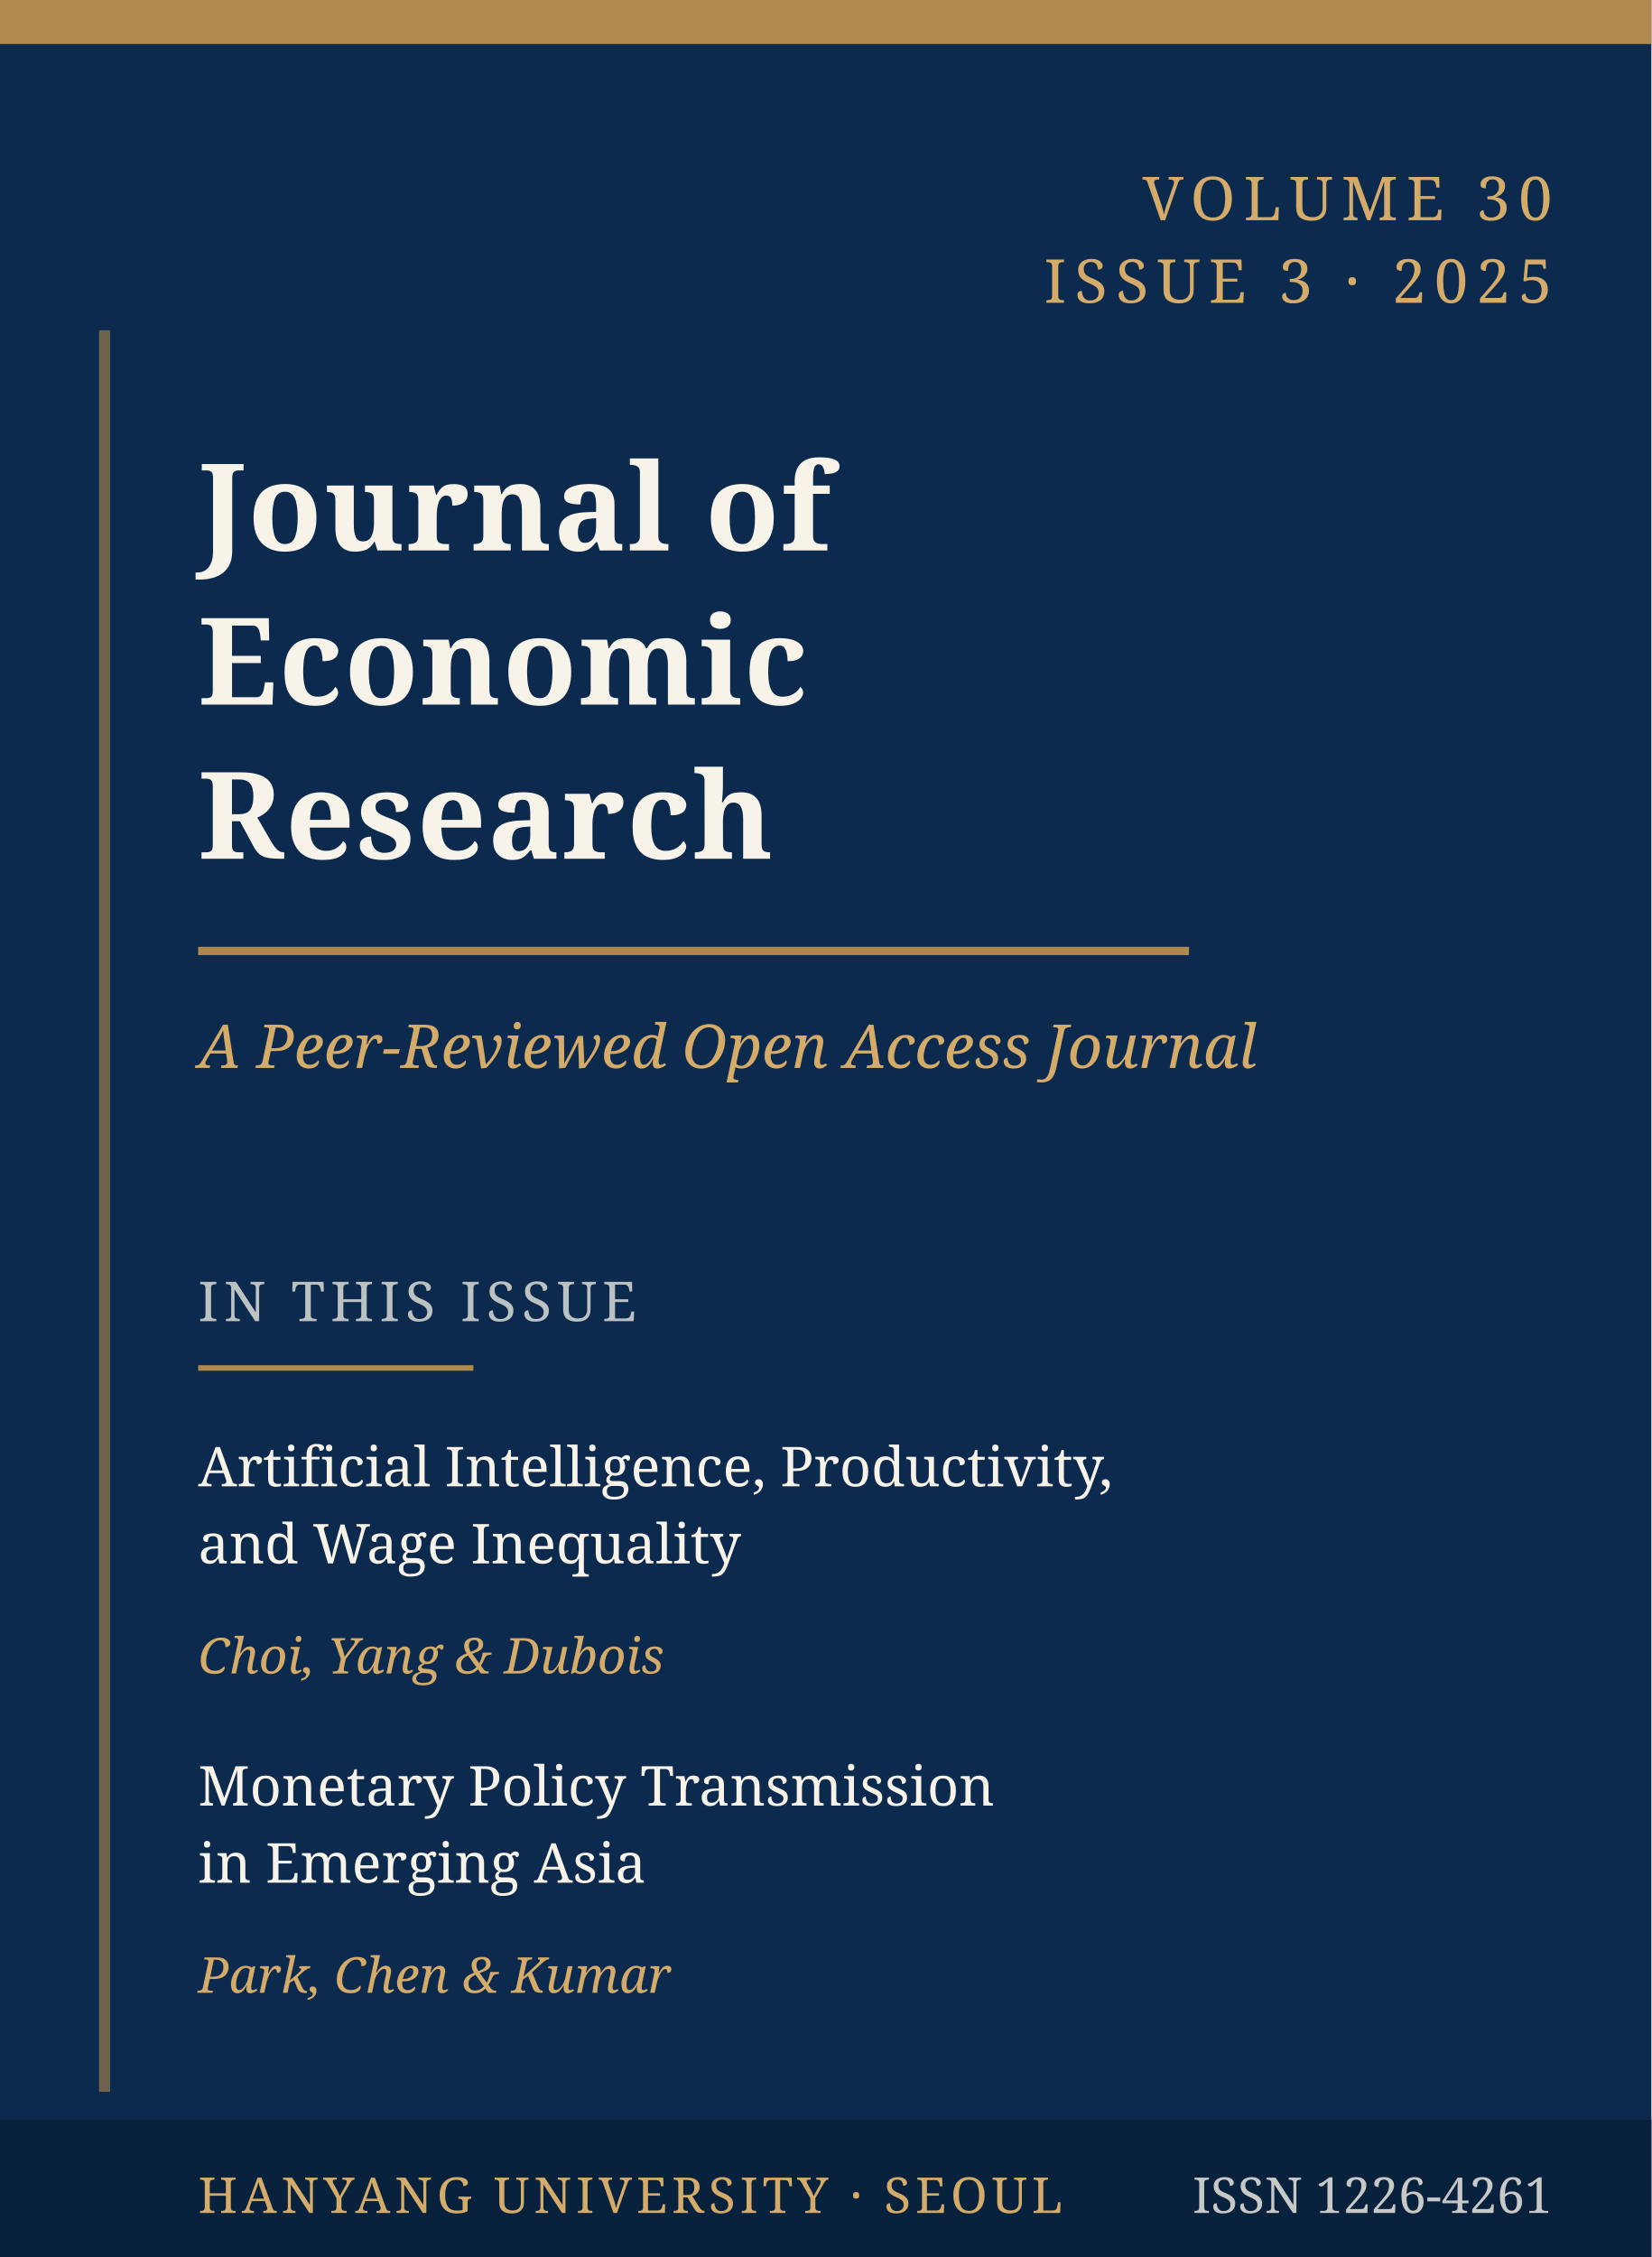
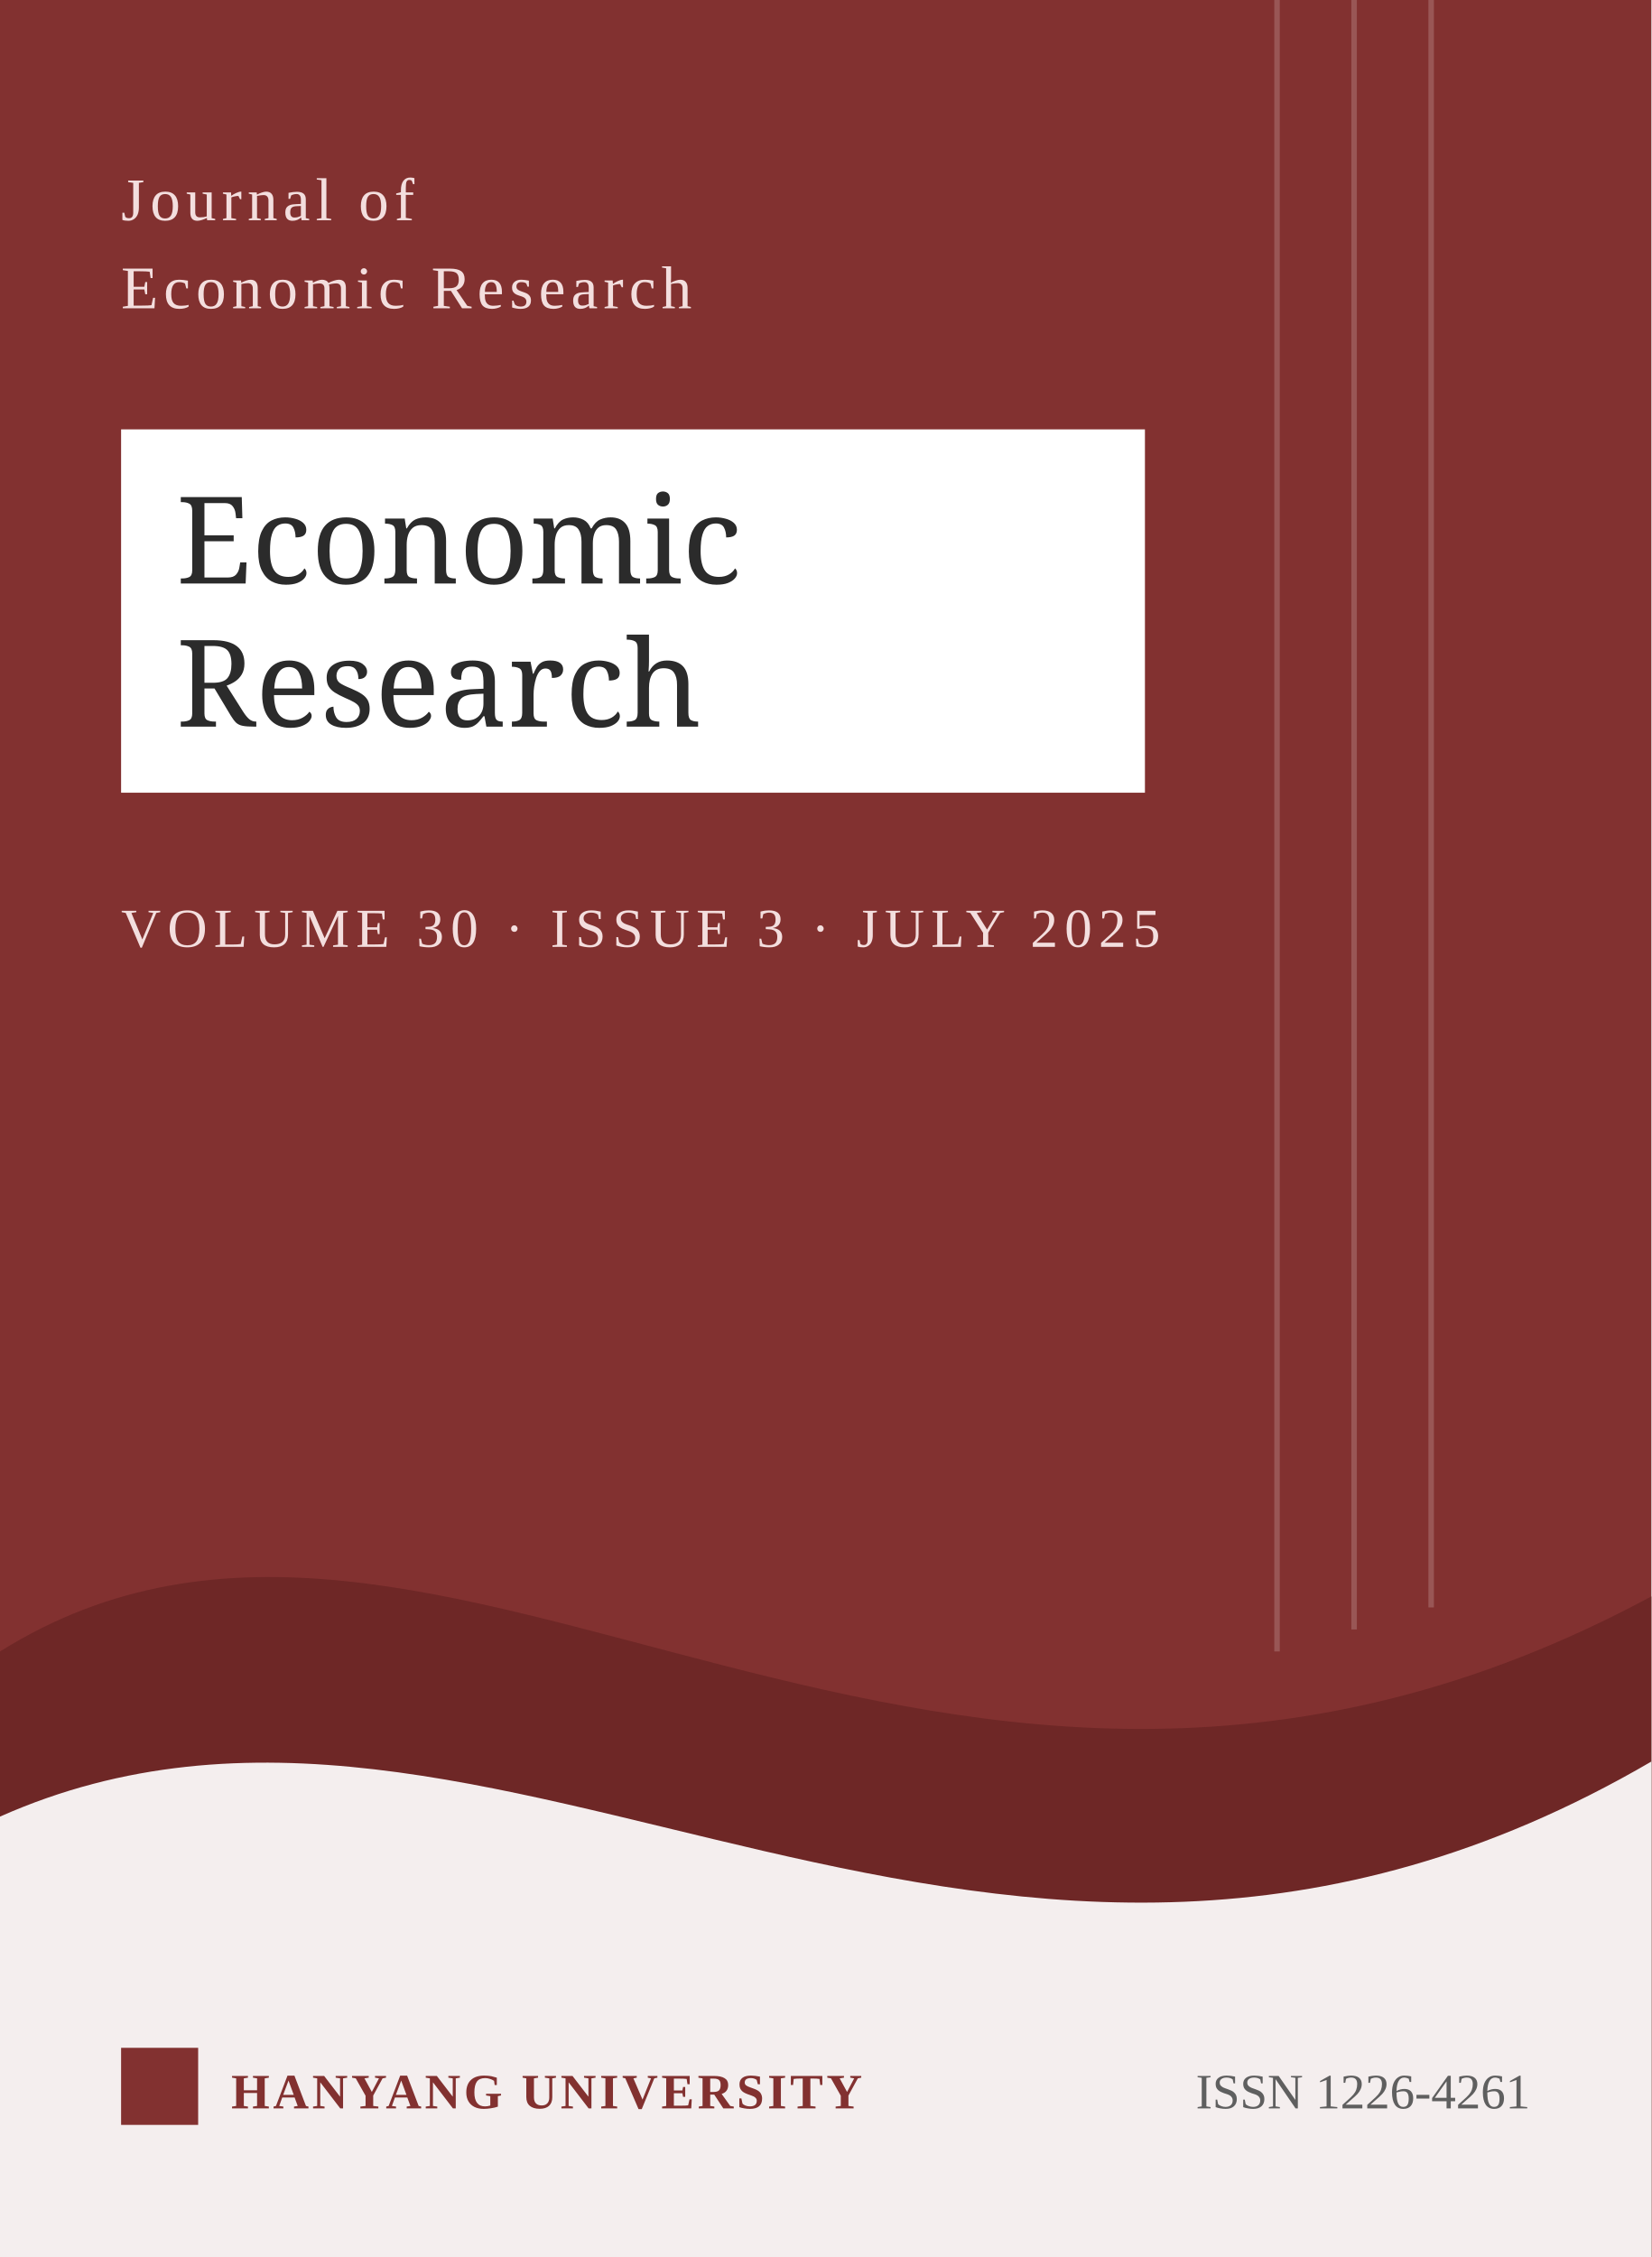
<svg xmlns="http://www.w3.org/2000/svg" viewBox="0 0 300 410" fill="none">
-   <rect x="0" y="0" width="300" height="410" fill="#0c2a4d" />
-   <rect x="0" y="0" width="300" height="8" fill="#b0894f" />
-   <rect x="18" y="60" width="2" height="320" fill="#b0894f" opacity="0.6" />
-   <text x="282" y="40" text-anchor="end" font-family="Georgia, serif" font-size="11" fill="#d4ab68" letter-spacing="1.5">VOLUME 30</text>
-   <text x="282" y="55" text-anchor="end" font-family="Georgia, serif" font-size="11" fill="#d4ab68" letter-spacing="1.5">ISSUE 3 · 2025</text>
-   <text x="36" y="100" font-family="Georgia, serif" font-size="22" font-weight="700" fill="#f7f3e9" letter-spacing="0.3">Journal of</text>
-   <text x="36" y="128" font-family="Georgia, serif" font-size="22" font-weight="700" fill="#f7f3e9" letter-spacing="0.3">Economic</text>
-   <text x="36" y="156" font-family="Georgia, serif" font-size="22" font-weight="700" fill="#f7f3e9" letter-spacing="0.3">Research</text>
-   <rect x="36" y="172" width="180" height="1.5" fill="#b0894f" />
-   <text x="36" y="194" font-family="Georgia, serif" font-style="italic" font-size="11" fill="#d4ab68">A Peer-Reviewed Open Access Journal</text>
-   <text x="36" y="240" font-family="Georgia, serif" font-size="10" fill="#f7f3e9" opacity="0.75" letter-spacing="1">IN THIS ISSUE</text>
-   <rect x="36" y="248" width="50" height="1" fill="#b0894f" />
-   <text x="36" y="270" font-family="Georgia, serif" font-size="10" fill="#f7f3e9">Artificial Intelligence, Productivity,</text>
-   <text x="36" y="284" font-family="Georgia, serif" font-size="10" fill="#f7f3e9">and Wage Inequality</text>
-   <text x="36" y="304" font-family="Georgia, serif" font-style="italic" font-size="9" fill="#d4ab68">Choi, Yang &amp; Dubois</text>
-   <text x="36" y="328" font-family="Georgia, serif" font-size="10" fill="#f7f3e9">Monetary Policy Transmission</text>
-   <text x="36" y="342" font-family="Georgia, serif" font-size="10" fill="#f7f3e9">in Emerging Asia</text>
-   <text x="36" y="362" font-family="Georgia, serif" font-style="italic" font-size="9" fill="#d4ab68">Park, Chen &amp; Kumar</text>
-   <rect x="0" y="385" width="300" height="25" fill="#08213d" />
-   <text x="36" y="402" font-family="Georgia, serif" font-size="9" fill="#d4ab68" letter-spacing="0.8">HANYANG UNIVERSITY · SEOUL</text>
-   <text x="282" y="402" text-anchor="end" font-family="Georgia, serif" font-size="9" fill="#f7f3e9" opacity="0.8">ISSN 1226-4261</text>
+   <rect width="300" height="410" fill="#823130" />
+   <path d="M0 300 C 80 250, 170 360, 300 290 L300 410 L0 410 Z" fill="#6e2726" />
+   <path d="M0 330 C 90 290, 180 390, 300 320 L300 410 L0 410 Z" fill="#ffffff" opacity="0.92" />
+   <text x="22" y="40" font-family="Source Sans 3, Helvetica, Arial, sans-serif" font-size="11" fill="#f3dede" letter-spacing="1">Journal of</text>
+   <text x="22" y="56" font-family="Source Sans 3, Helvetica, Arial, sans-serif" font-size="11" fill="#f3dede" letter-spacing="1">Economic Research</text>
+   <rect x="22" y="78" width="186" height="66" fill="#ffffff" />
+   <text x="32" y="106" font-family="Georgia, serif" font-size="22" fill="#2b2b2b">Economic</text>
+   <text x="32" y="132" font-family="Georgia, serif" font-size="22" fill="#2b2b2b">Research</text>
+   <text x="22" y="172" font-family="Source Sans 3, Helvetica, Arial, sans-serif" font-size="10" fill="#f3dede" letter-spacing="1.2">VOLUME 30 · ISSUE 3 · JULY 2025</text>
+   <g stroke="#ffffff" stroke-opacity="0.18">
+     <line x1="232" y1="0" x2="232" y2="300" />
+     <line x1="246" y1="0" x2="246" y2="296" />
+     <line x1="260" y1="0" x2="260" y2="292" />
+   </g>
+   <rect x="22" y="372" width="14" height="14" fill="#823130" />
+   <text x="42" y="383" font-family="Source Sans 3, Helvetica, Arial, sans-serif" font-size="9" font-weight="700" fill="#823130" letter-spacing="0.6">HANYANG UNIVERSITY</text>
+   <text x="278" y="383" text-anchor="end" font-family="Source Sans 3, Helvetica, Arial, sans-serif" font-size="9" fill="#5f5f5f">ISSN 1226-4261</text>
</svg>
